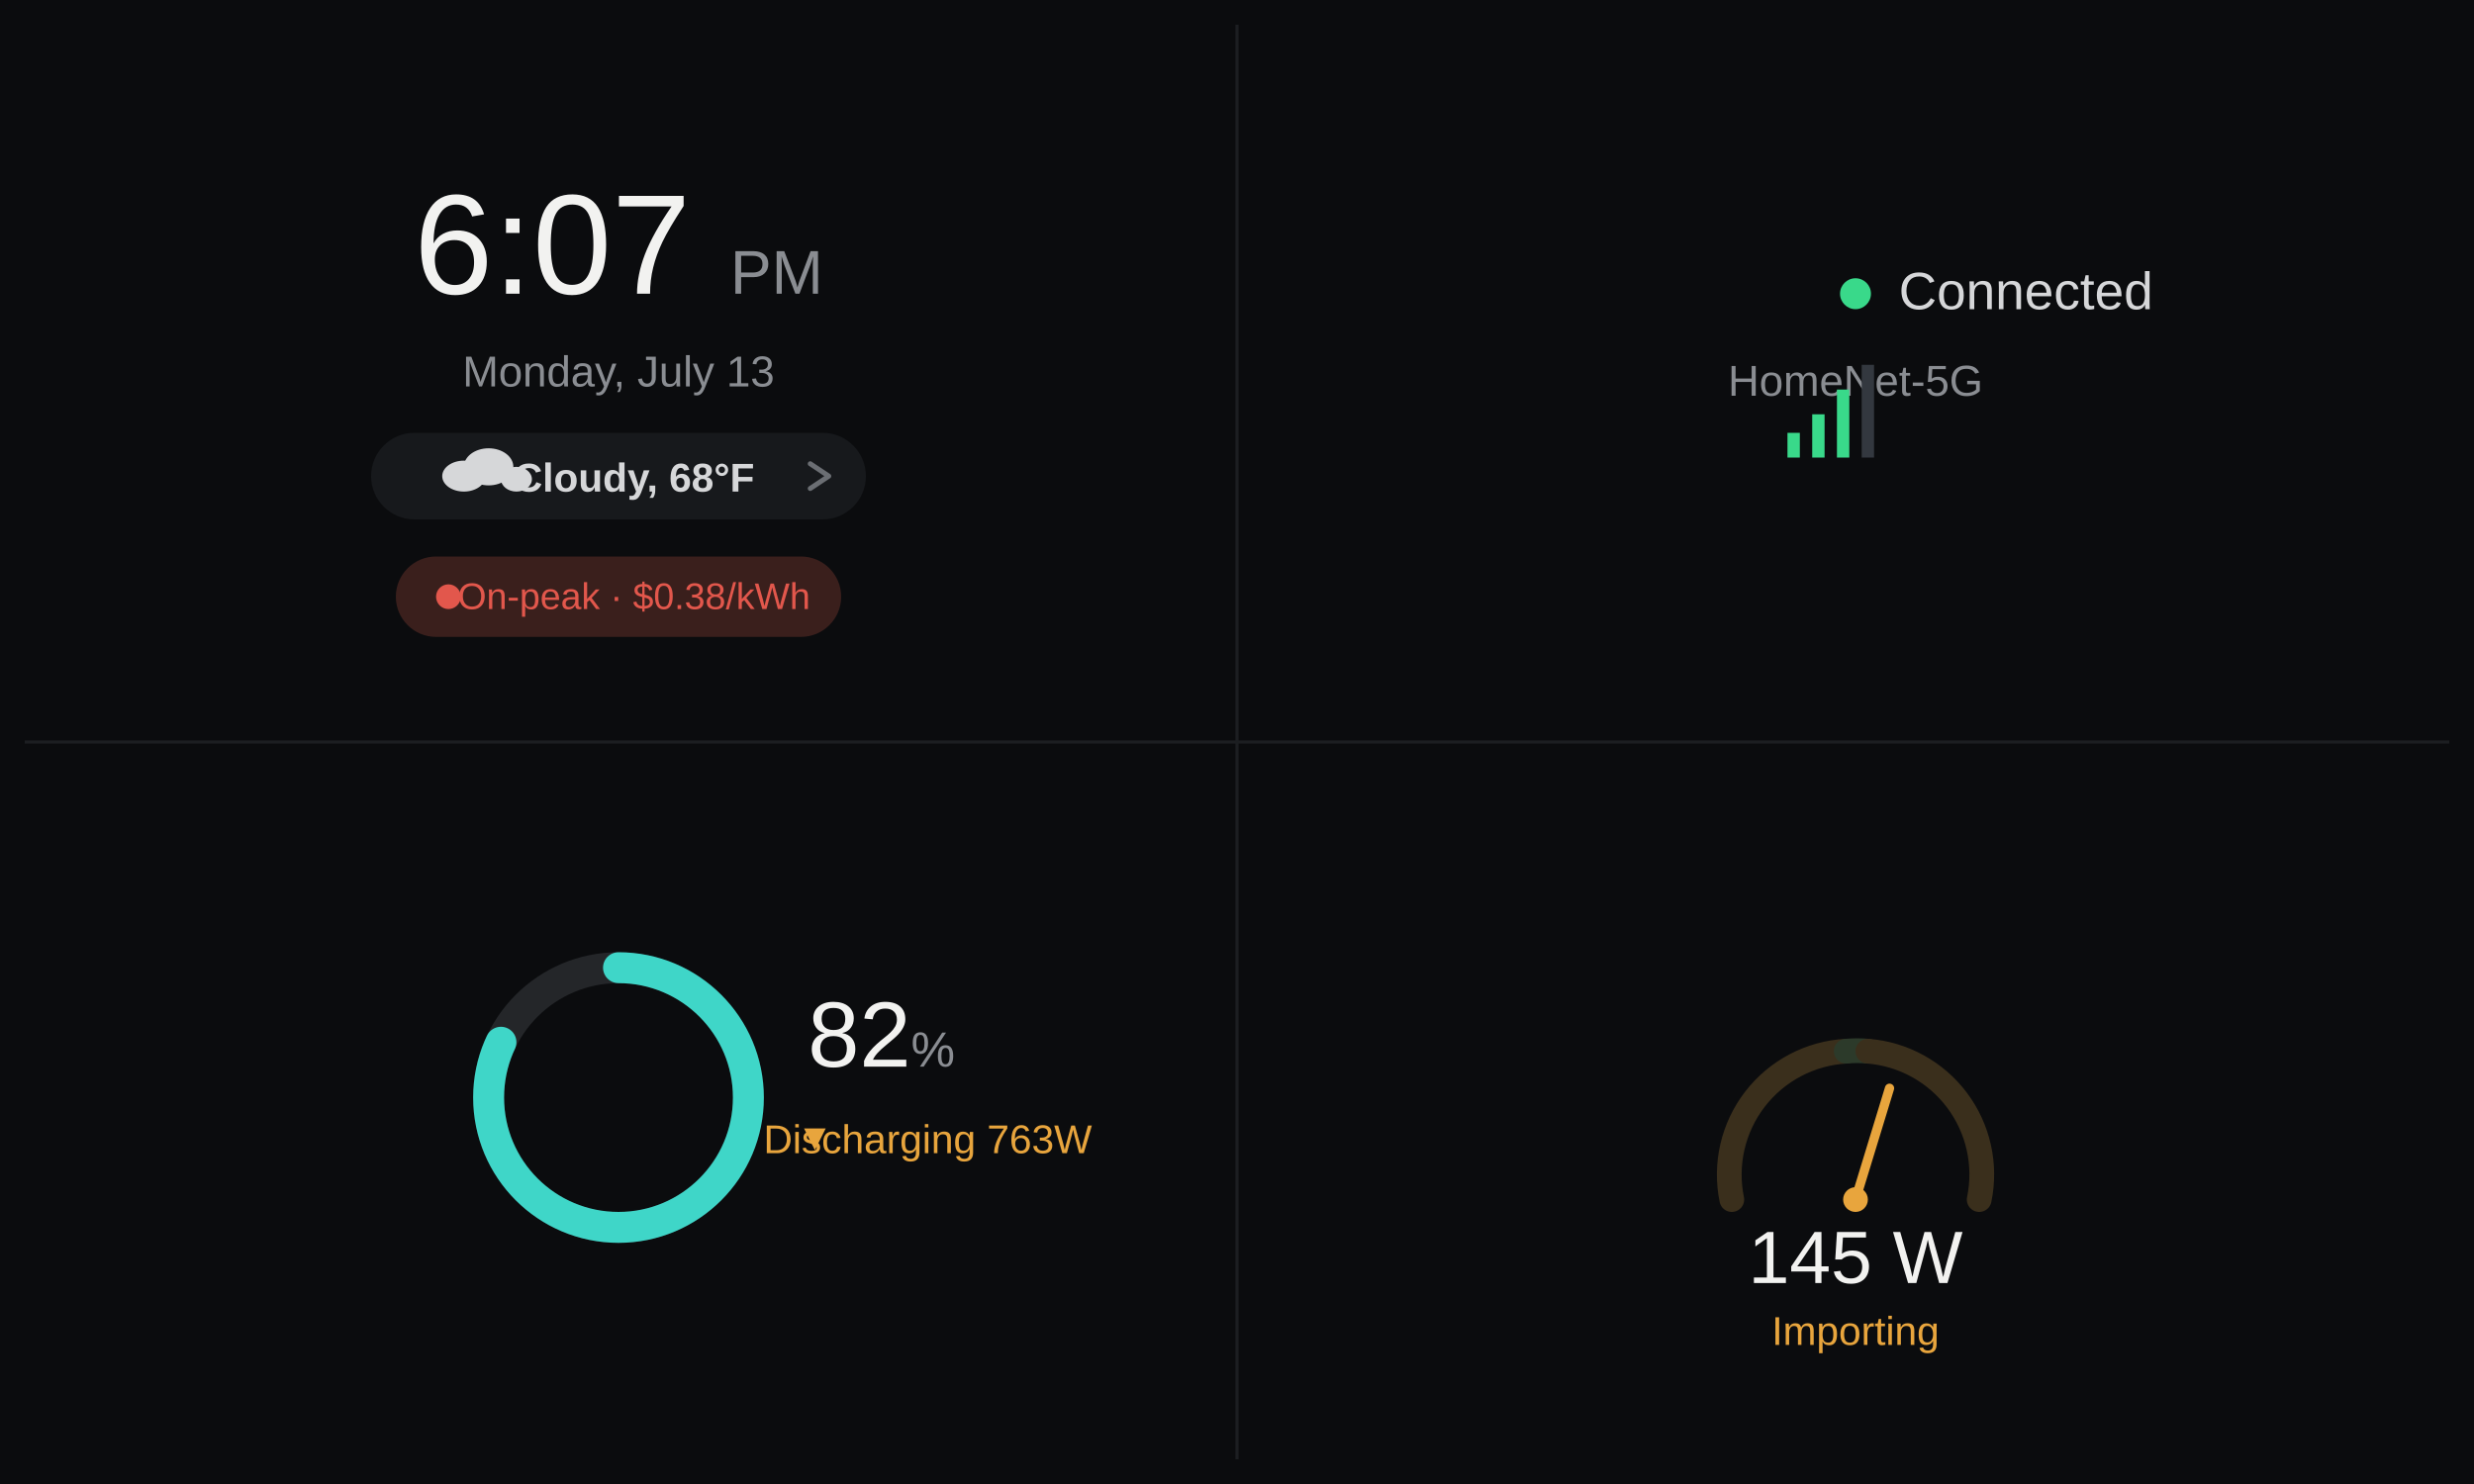
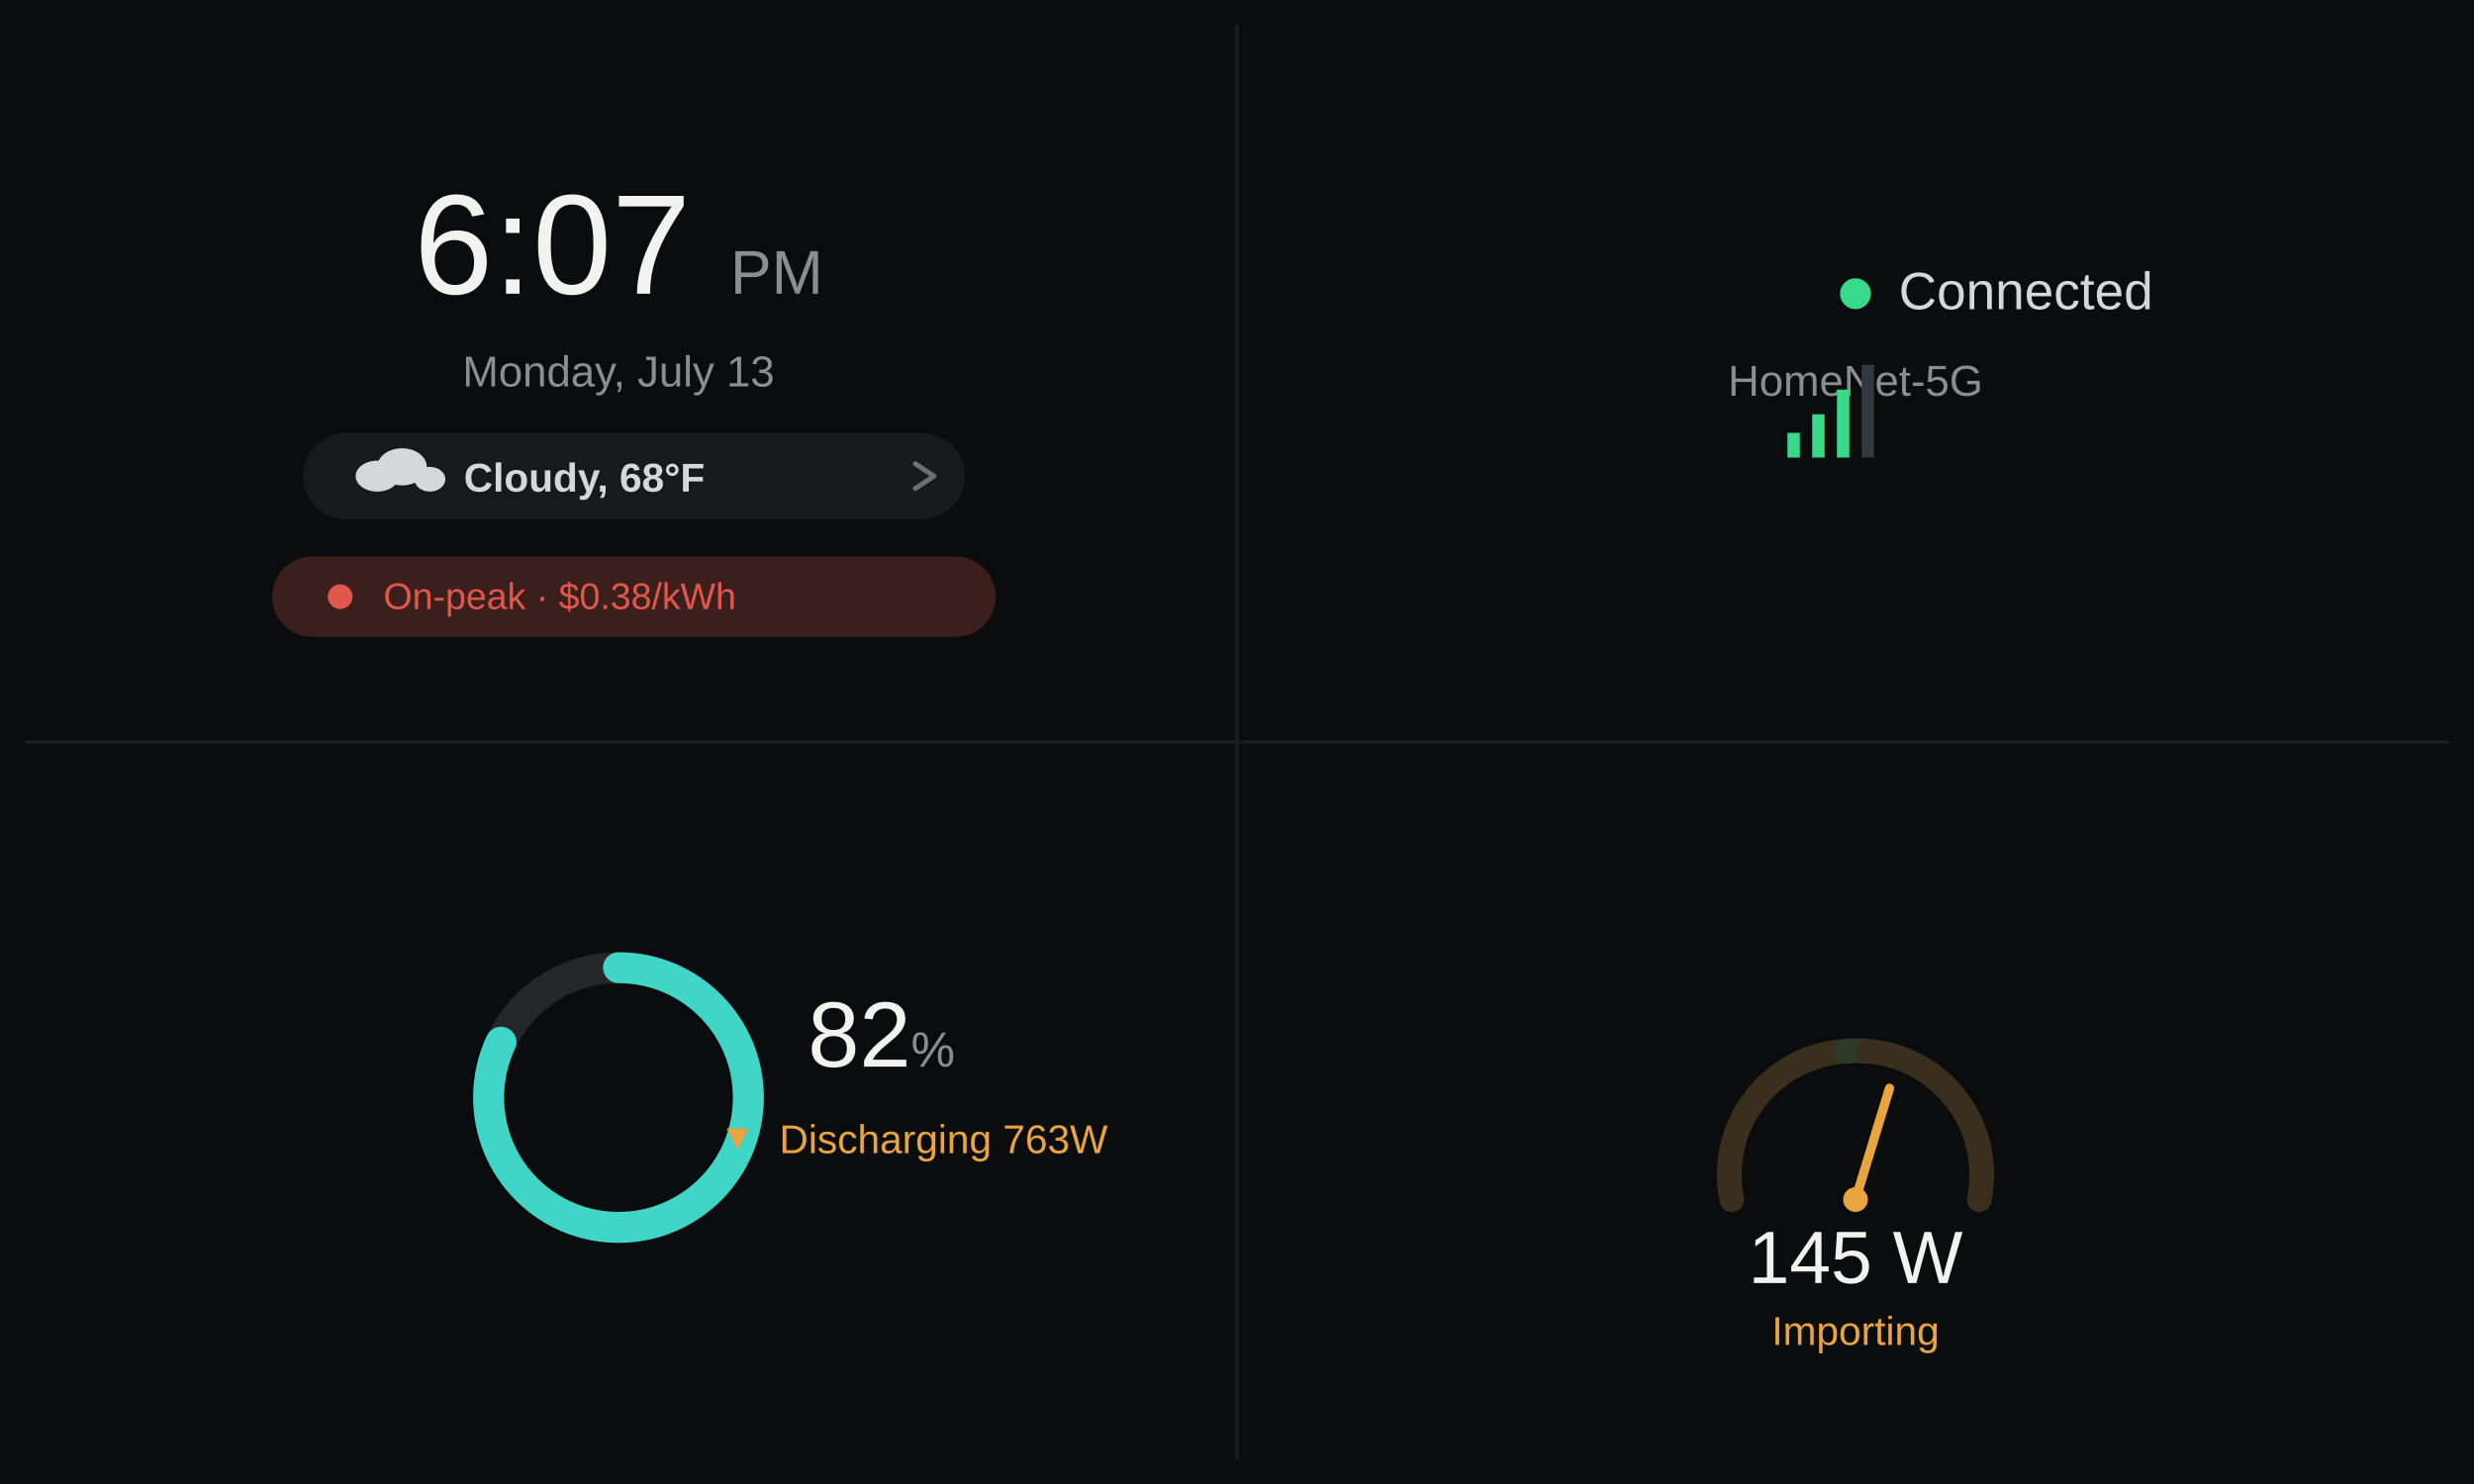
<svg xmlns="http://www.w3.org/2000/svg" viewBox="0 0 800 480" font-family="Arial, Helvetica, sans-serif">
  <rect width="800" height="480" fill="#0b0c0e" />
  <line x1="400" y1="8" x2="400" y2="472" stroke="#1c1e21" stroke-width="1" />
  <line x1="8" y1="240" x2="792" y2="240" stroke="#1c1e21" stroke-width="1" />
  <text x="200" y="95" text-anchor="middle" fill="#f2f2f0" font-size="46" font-weight="400">6:07 <tspan fill="#8a8d92" font-size="20">PM</tspan>
  </text>
  <text x="200" y="125" text-anchor="middle" fill="#8a8d92" font-size="14">Monday, July 13</text>
-   <rect x="120" y="140" width="160" height="28" rx="14" fill="#17191c" />
-   <ellipse cx="150" cy="154" rx="7" ry="5" fill="#d6d7d9" />
-   <ellipse cx="158" cy="151" rx="8" ry="6" fill="#d6d7d9" />
-   <ellipse cx="167" cy="155" rx="5" ry="4" fill="#d6d7d9" />
-   <text x="205" y="159" text-anchor="middle" fill="#d6d7d9" font-size="13" font-weight="bold">Cloudy, 68°F</text>
-   <path d="M 262 150 L 268 154 L 262 158" fill="none" stroke="#6b6e73" stroke-width="1.6" stroke-linecap="round" stroke-linejoin="round" />
-   <rect x="128" y="180" width="144" height="26" rx="13" fill="#3a1f1c" />
-   <circle cx="145" cy="193" r="4" fill="#e2574c" />
-   <text x="205" y="197" text-anchor="middle" fill="#e2574c" font-size="12">On-peak · $0.38/kWh</text>
+   <rect x="98" y="140" width="214" height="28" rx="14" fill="#17191c" />
+   <ellipse cx="122" cy="154" rx="7" ry="5" fill="#d6d7d9" />
+   <ellipse cx="130" cy="151" rx="8" ry="6" fill="#d6d7d9" />
+   <ellipse cx="139" cy="155" rx="5" ry="4" fill="#d6d7d9" />
+   <text x="150" y="159" text-anchor="start" fill="#d6d7d9" font-size="13" font-weight="bold">Cloudy, 68°F</text>
+   <path d="M 296 150 L 302 154 L 296 158" fill="none" stroke="#6b6e73" stroke-width="1.6" stroke-linecap="round" stroke-linejoin="round" />
+   <rect x="88" y="180" width="234" height="26" rx="13" fill="#3a1f1c" />
+   <circle cx="110" cy="193" r="4" fill="#e2574c" />
+   <text x="124" y="197" text-anchor="start" fill="#e2574c" font-size="12">On-peak · $0.38/kWh</text>
  <circle cx="600" cy="95" r="5" fill="#39d98a" />
  <text x="614" y="100" fill="#d6d7d9" font-size="17">Connected</text>
  <text x="600" y="128" text-anchor="middle" fill="#8a8d92" font-size="14">HomeNet-5G</text>
  <rect x="578" y="140" width="4" height="8" fill="#39d98a" />
  <rect x="586" y="134" width="4" height="14" fill="#39d98a" />
  <rect x="594" y="126" width="4" height="22" fill="#39d98a" />
  <rect x="602" y="118" width="4" height="30" fill="#33383f" />
  <g transform="rotate(-90 200 355)">
    <circle cx="200" cy="355" r="42" fill="none" stroke="#242629" stroke-width="10" />
    <circle cx="200" cy="355" r="42" fill="none" stroke="#3fd6c8" stroke-width="10" stroke-linecap="round" stroke-dasharray="263.9" stroke-dashoffset="47.5" />
  </g>
  <text x="285" y="345" text-anchor="middle" fill="#f2f2f0" font-size="30" font-weight="400">82<tspan fill="#8a8d92" font-size="16">%</tspan>
  </text>
-   <path d="M 260 365 L 267 365 L 263.5 372 Z" fill="#e8a53d" />
-   <text x="300" y="373" text-anchor="middle" fill="#e8a53d" font-size="13">Discharging 763W</text>
+   <path d="M 235 365 L 242 365 L 238.5 372 Z" fill="#e8a53d" />
+   <text x="252" y="373" text-anchor="start" fill="#e8a53d" font-size="13">Discharging 763W</text>
  <path d="M 560 388 A 40 40 0 0 1 597 340" fill="none" stroke="#3a2f1c" stroke-width="8" stroke-linecap="round" />
  <path d="M 597 340 A 40 40 0 0 1 604 340" fill="none" stroke="#2c3a2a" stroke-width="8" stroke-linecap="round" />
  <path d="M 604 340 A 40 40 0 0 1 640 388" fill="none" stroke="#3a2f1c" stroke-width="8" stroke-linecap="round" />
  <line x1="600" y1="388" x2="611" y2="352" stroke="#e8a53d" stroke-width="3" stroke-linecap="round" />
  <circle cx="600" cy="388" r="4" fill="#e8a53d" />
  <text x="600" y="415" text-anchor="middle" fill="#f2f2f0" font-size="24" font-weight="400">145 W</text>
  <text x="600" y="435" text-anchor="middle" fill="#e8a53d" font-size="13">Importing</text>
</svg>
